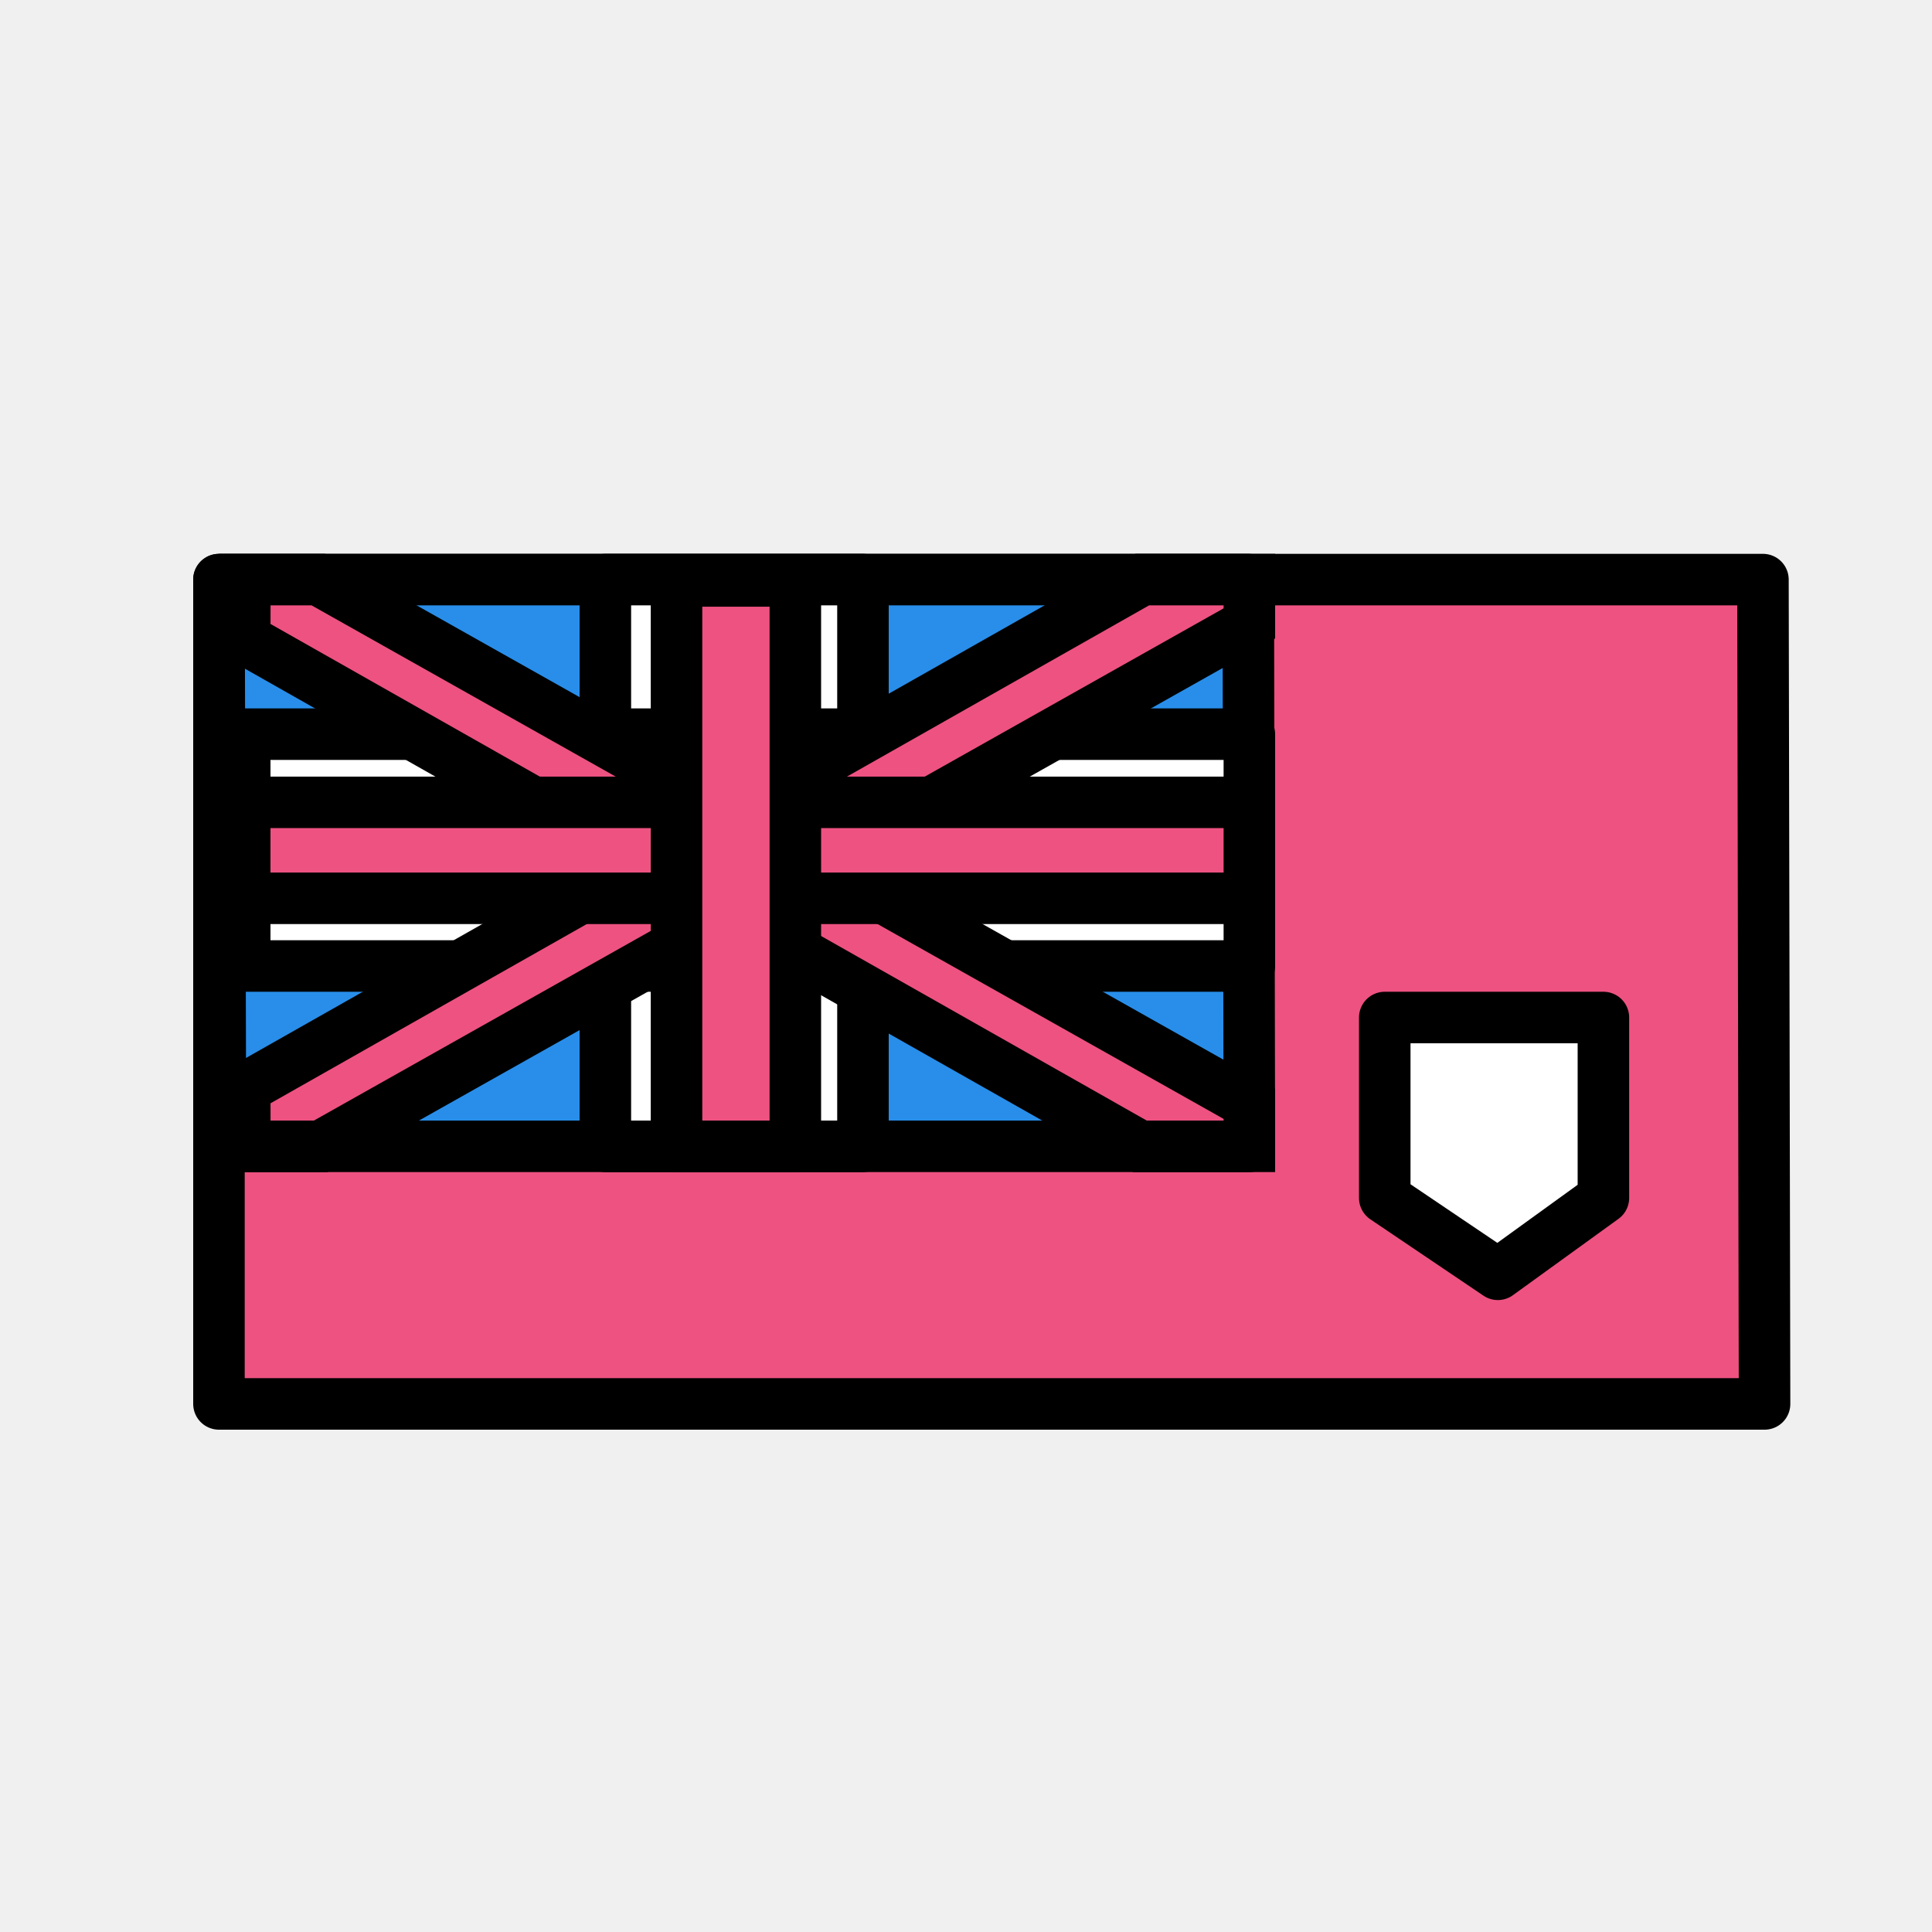
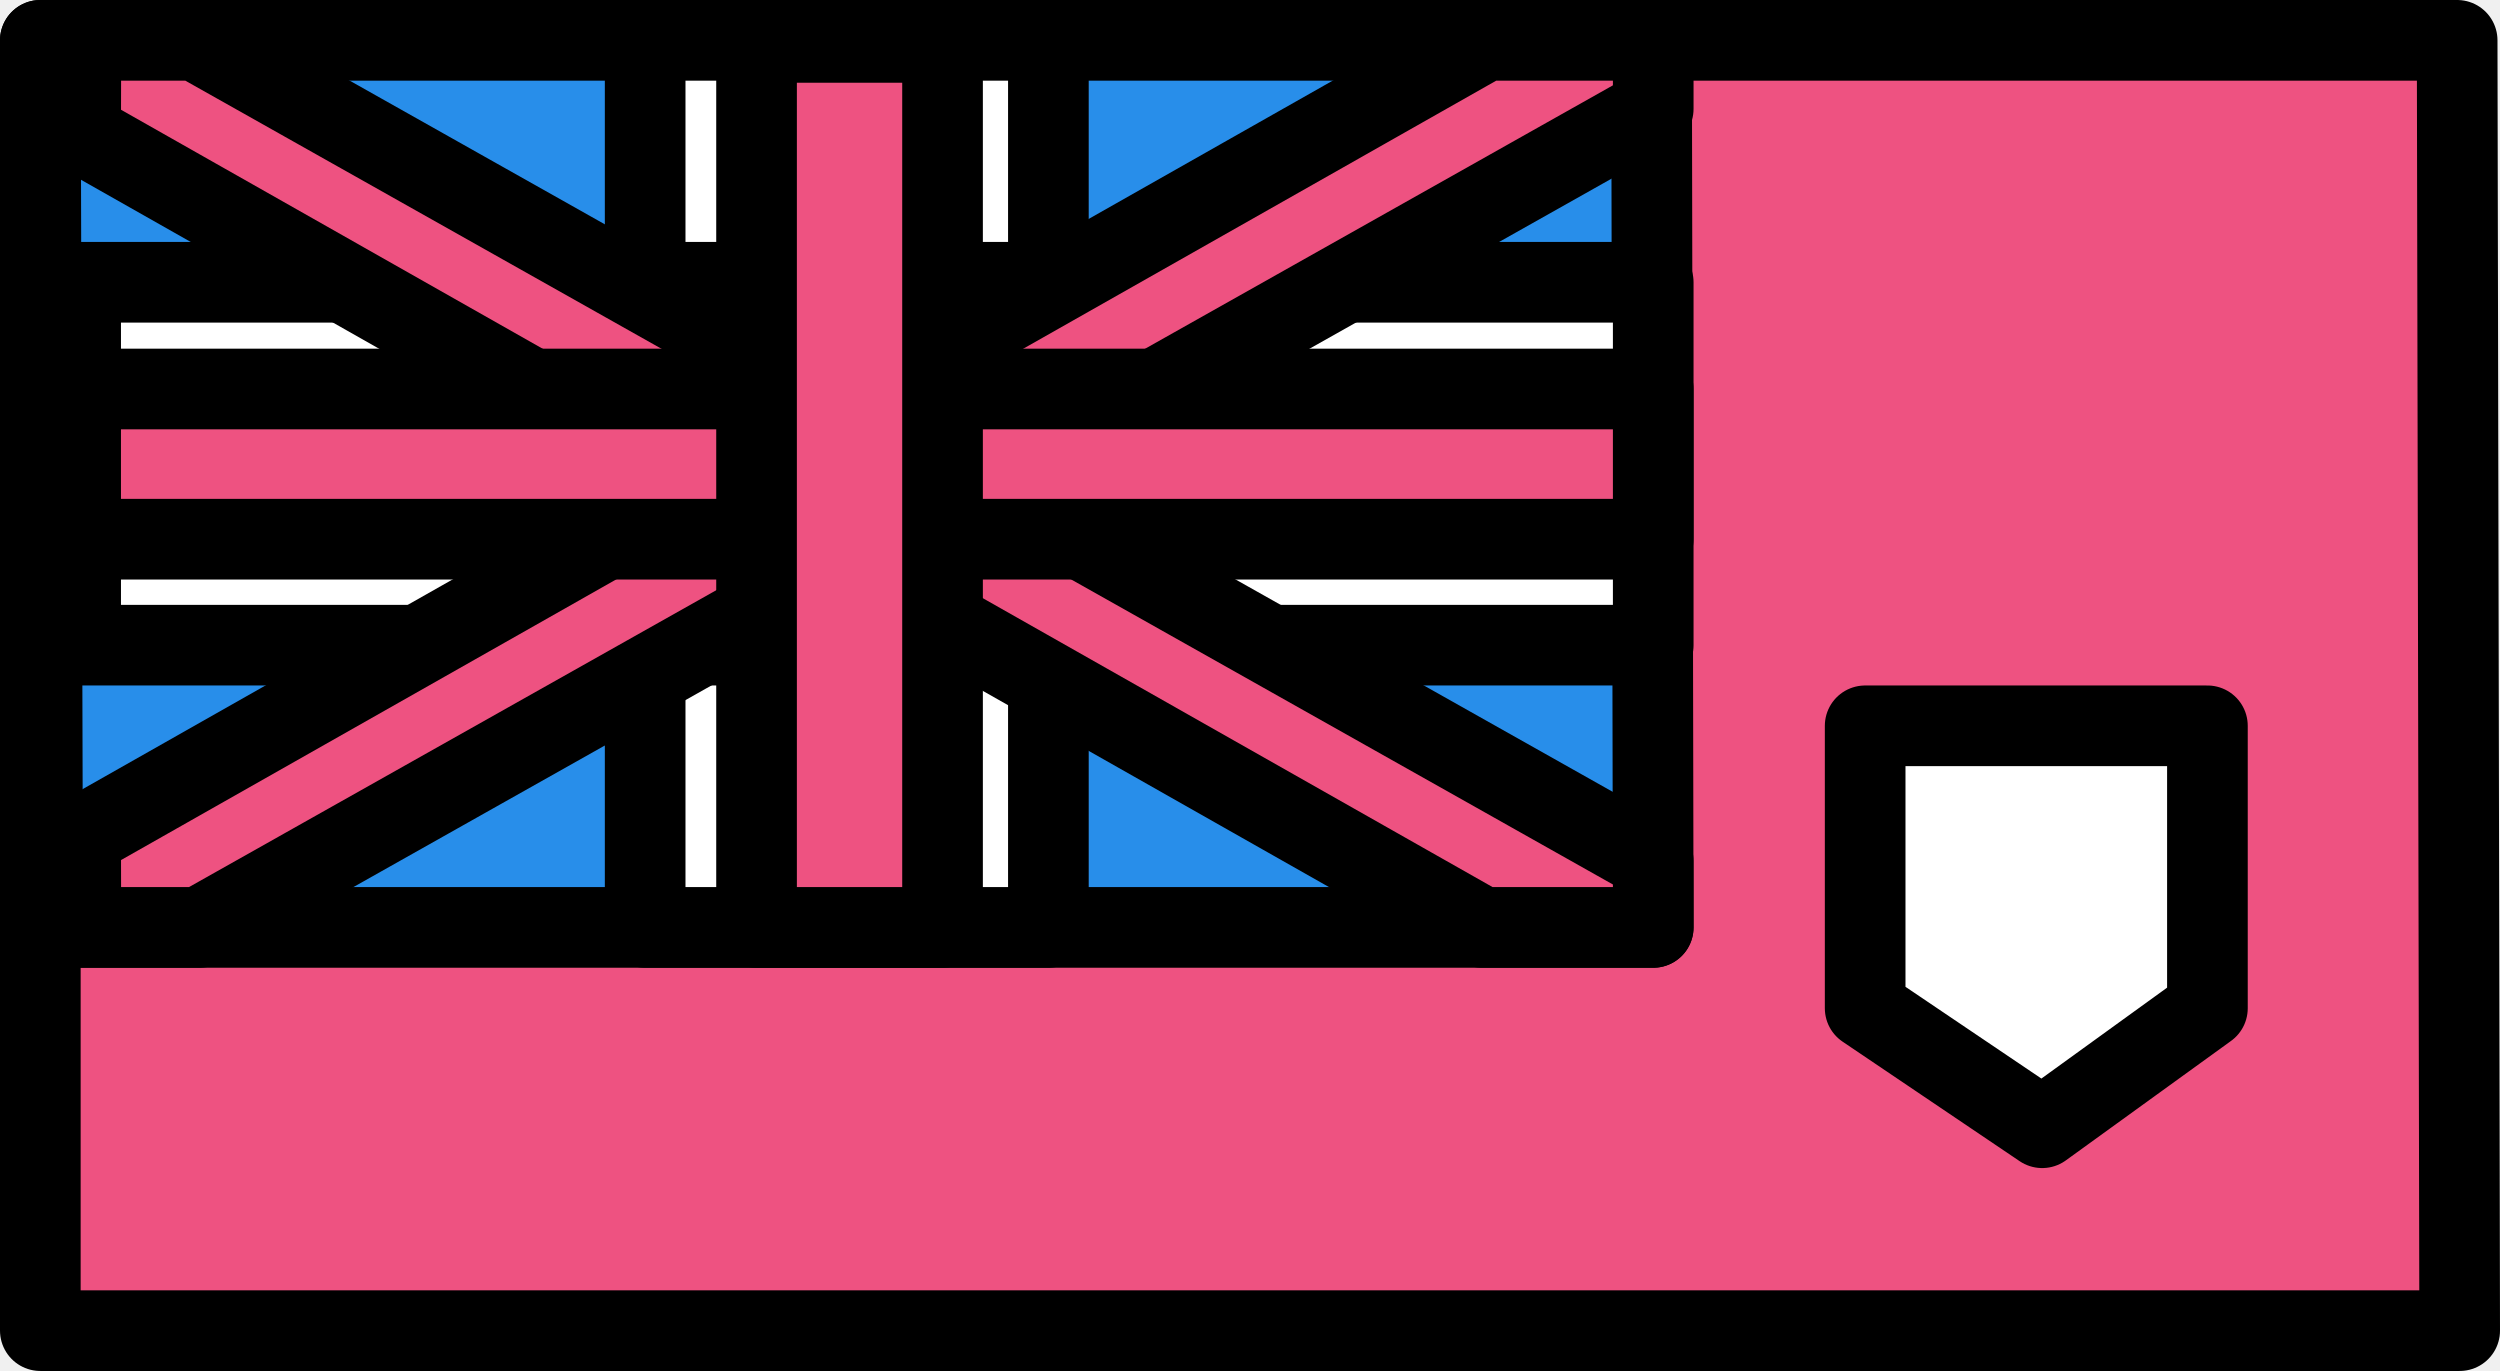
- <svg xmlns="http://www.w3.org/2000/svg" id="Bermuda" style="enable-background:new 0 0 300 300;" version="1.1" viewBox="0 0 300 300" xml:space="preserve">
-   <g>
-     <polygon points="   273.872,152.27 273.75,90 122,90 34.646,90 34,90 34,218 34.997,218 122,218 274,218  " style="fill:#EE5281;stroke:#000000;stroke-width:8;stroke-linecap:round;stroke-linejoin:round;stroke-miterlimit:10;" />
-     <polygon points="   215.024,158 215.024,184.828 215.024,186.018 232.585,197.872 248.976,186.018 248.976,184.828 248.976,158  " style="fill:#FFFFFF;stroke:#000000;stroke-width:8;stroke-linecap:round;stroke-linejoin:round;stroke-miterlimit:10;" />
-     <polygon points="   193.833,90 34,90 34.235,178 194,178  " style="fill:#288EEA;stroke:#000000;stroke-width:8;stroke-linecap:round;stroke-linejoin:round;stroke-miterlimit:10;" />
-     <rect height="88" style="fill:#FFFFFF;stroke:#000000;stroke-width:8;stroke-linecap:round;stroke-linejoin:round;stroke-miterlimit:10;" width="40" x="94" y="90" />
-     <rect height="156" style="fill:#FFFFFF;stroke:#000000;stroke-width:8;stroke-linecap:round;stroke-linejoin:round;stroke-miterlimit:10;" transform="matrix(8.892780e-11 1 -1 8.892780e-11 248 16)" width="36" x="98" y="54" />
-     <polygon points="49.796,178 194,96.803 194,90    177.373,90 38,168.99 38.021,178  " style="fill:#EE5281;stroke:#000000;stroke-width:8;stroke-miterlimit:10;" />
-     <polygon points="194,178 194,171.403 49.43,90    38.022,90 38,99.216 177.01,178  " style="fill:#EE5281;stroke:#000000;stroke-width:8;stroke-miterlimit:10;" />
-     <rect height="14.9" style="fill:#EE5281;stroke:#000000;stroke-width:8;stroke-linecap:round;stroke-linejoin:round;stroke-miterlimit:10;" width="156" x="38" y="124.588" />
-     <rect height="87.794" style="fill:#EE5281;stroke:#000000;stroke-width:8;stroke-linecap:round;stroke-linejoin:round;stroke-miterlimit:10;" width="18.45" x="105.05" y="90.206" />
+ <svg xmlns="http://www.w3.org/2000/svg" width="248px" height="136px" viewBox="0 0 248 136" version="1.1">
+   <g id="group">
+     <path id="Путь" d="M243.872 66.27 L243.75 4 92 4 4.646 4 4 4 4 132 4.997 132 92 132 244 132 Z" fill="#ee5281" fill-opacity="1" stroke="#000000" stroke-width="8" stroke-opacity="1" stroke-linejoin="round" />
+     <path id="Путь-1" d="M185.024 72 L185.024 98.828 185.024 100.018 202.585 111.872 218.976 100.018 218.976 98.828 218.976 72 Z" fill="#ffffff" fill-opacity="1" stroke="#000000" stroke-width="8" stroke-opacity="1" stroke-linejoin="round" />
+     <path id="Путь-2" d="M163.833 4 L4 4 4.235 92 164 92 Z" fill="#288eea" fill-opacity="1" stroke="#000000" stroke-width="8" stroke-opacity="1" stroke-linejoin="round" />
+     <path id="Путь-3" d="M64 4 L104 4 104 92 64 92 Z" fill="#ffffff" fill-opacity="1" stroke="#000000" stroke-width="8" stroke-opacity="1" stroke-linejoin="round" />
+     <path id="Путь-4" d="M164 28 L164 64 8 64 8 28 Z" fill="#ffffff" fill-opacity="1" stroke="#000000" stroke-width="8" stroke-opacity="1" stroke-linejoin="round" />
+     <path id="Путь-5" d="M19.796 92 L164 10.803 164 4 147.373 4 8 82.99 8.021 92 Z" fill="#ee5281" fill-opacity="1" stroke="#000000" stroke-width="8" stroke-opacity="1" stroke-linejoin="round" />
+     <path id="Путь-6" d="M164 92 L164 85.403 19.43 4 8.022 4 8 13.216 147.01 92 Z" fill="#ee5281" fill-opacity="1" stroke="#000000" stroke-width="8" stroke-opacity="1" stroke-linejoin="round" />
+     <path id="Путь-7" d="M8 38.588 L164 38.588 164 53.488 8 53.488 Z" fill="#ee5281" fill-opacity="1" stroke="#000000" stroke-width="8" stroke-opacity="1" stroke-linejoin="round" />
+     <path id="Путь-8" d="M75.05 4.206 L93.5 4.206 93.5 92 75.05 92 Z" fill="#ee5281" fill-opacity="1" stroke="#000000" stroke-width="8" stroke-opacity="1" stroke-linejoin="round" />
  </g>
-   <g />
-   <g />
-   <g />
-   <g />
-   <g />
-   <g />
-   <g />
-   <g />
-   <g />
-   <g />
-   <g />
-   <g />
-   <g />
-   <g />
-   <g />
+   <g id="group-1" />
+   <g id="group-2" />
+   <g id="group-3" />
+   <g id="group-4" />
+   <g id="group-5" />
+   <g id="group-6" />
+   <g id="group-7" />
+   <g id="group-8" />
+   <g id="group-9" />
+   <g id="group-10" />
+   <g id="group-11" />
+   <g id="group-12" />
+   <g id="group-13" />
+   <g id="group-14" />
+   <g id="group-15" />
</svg>
